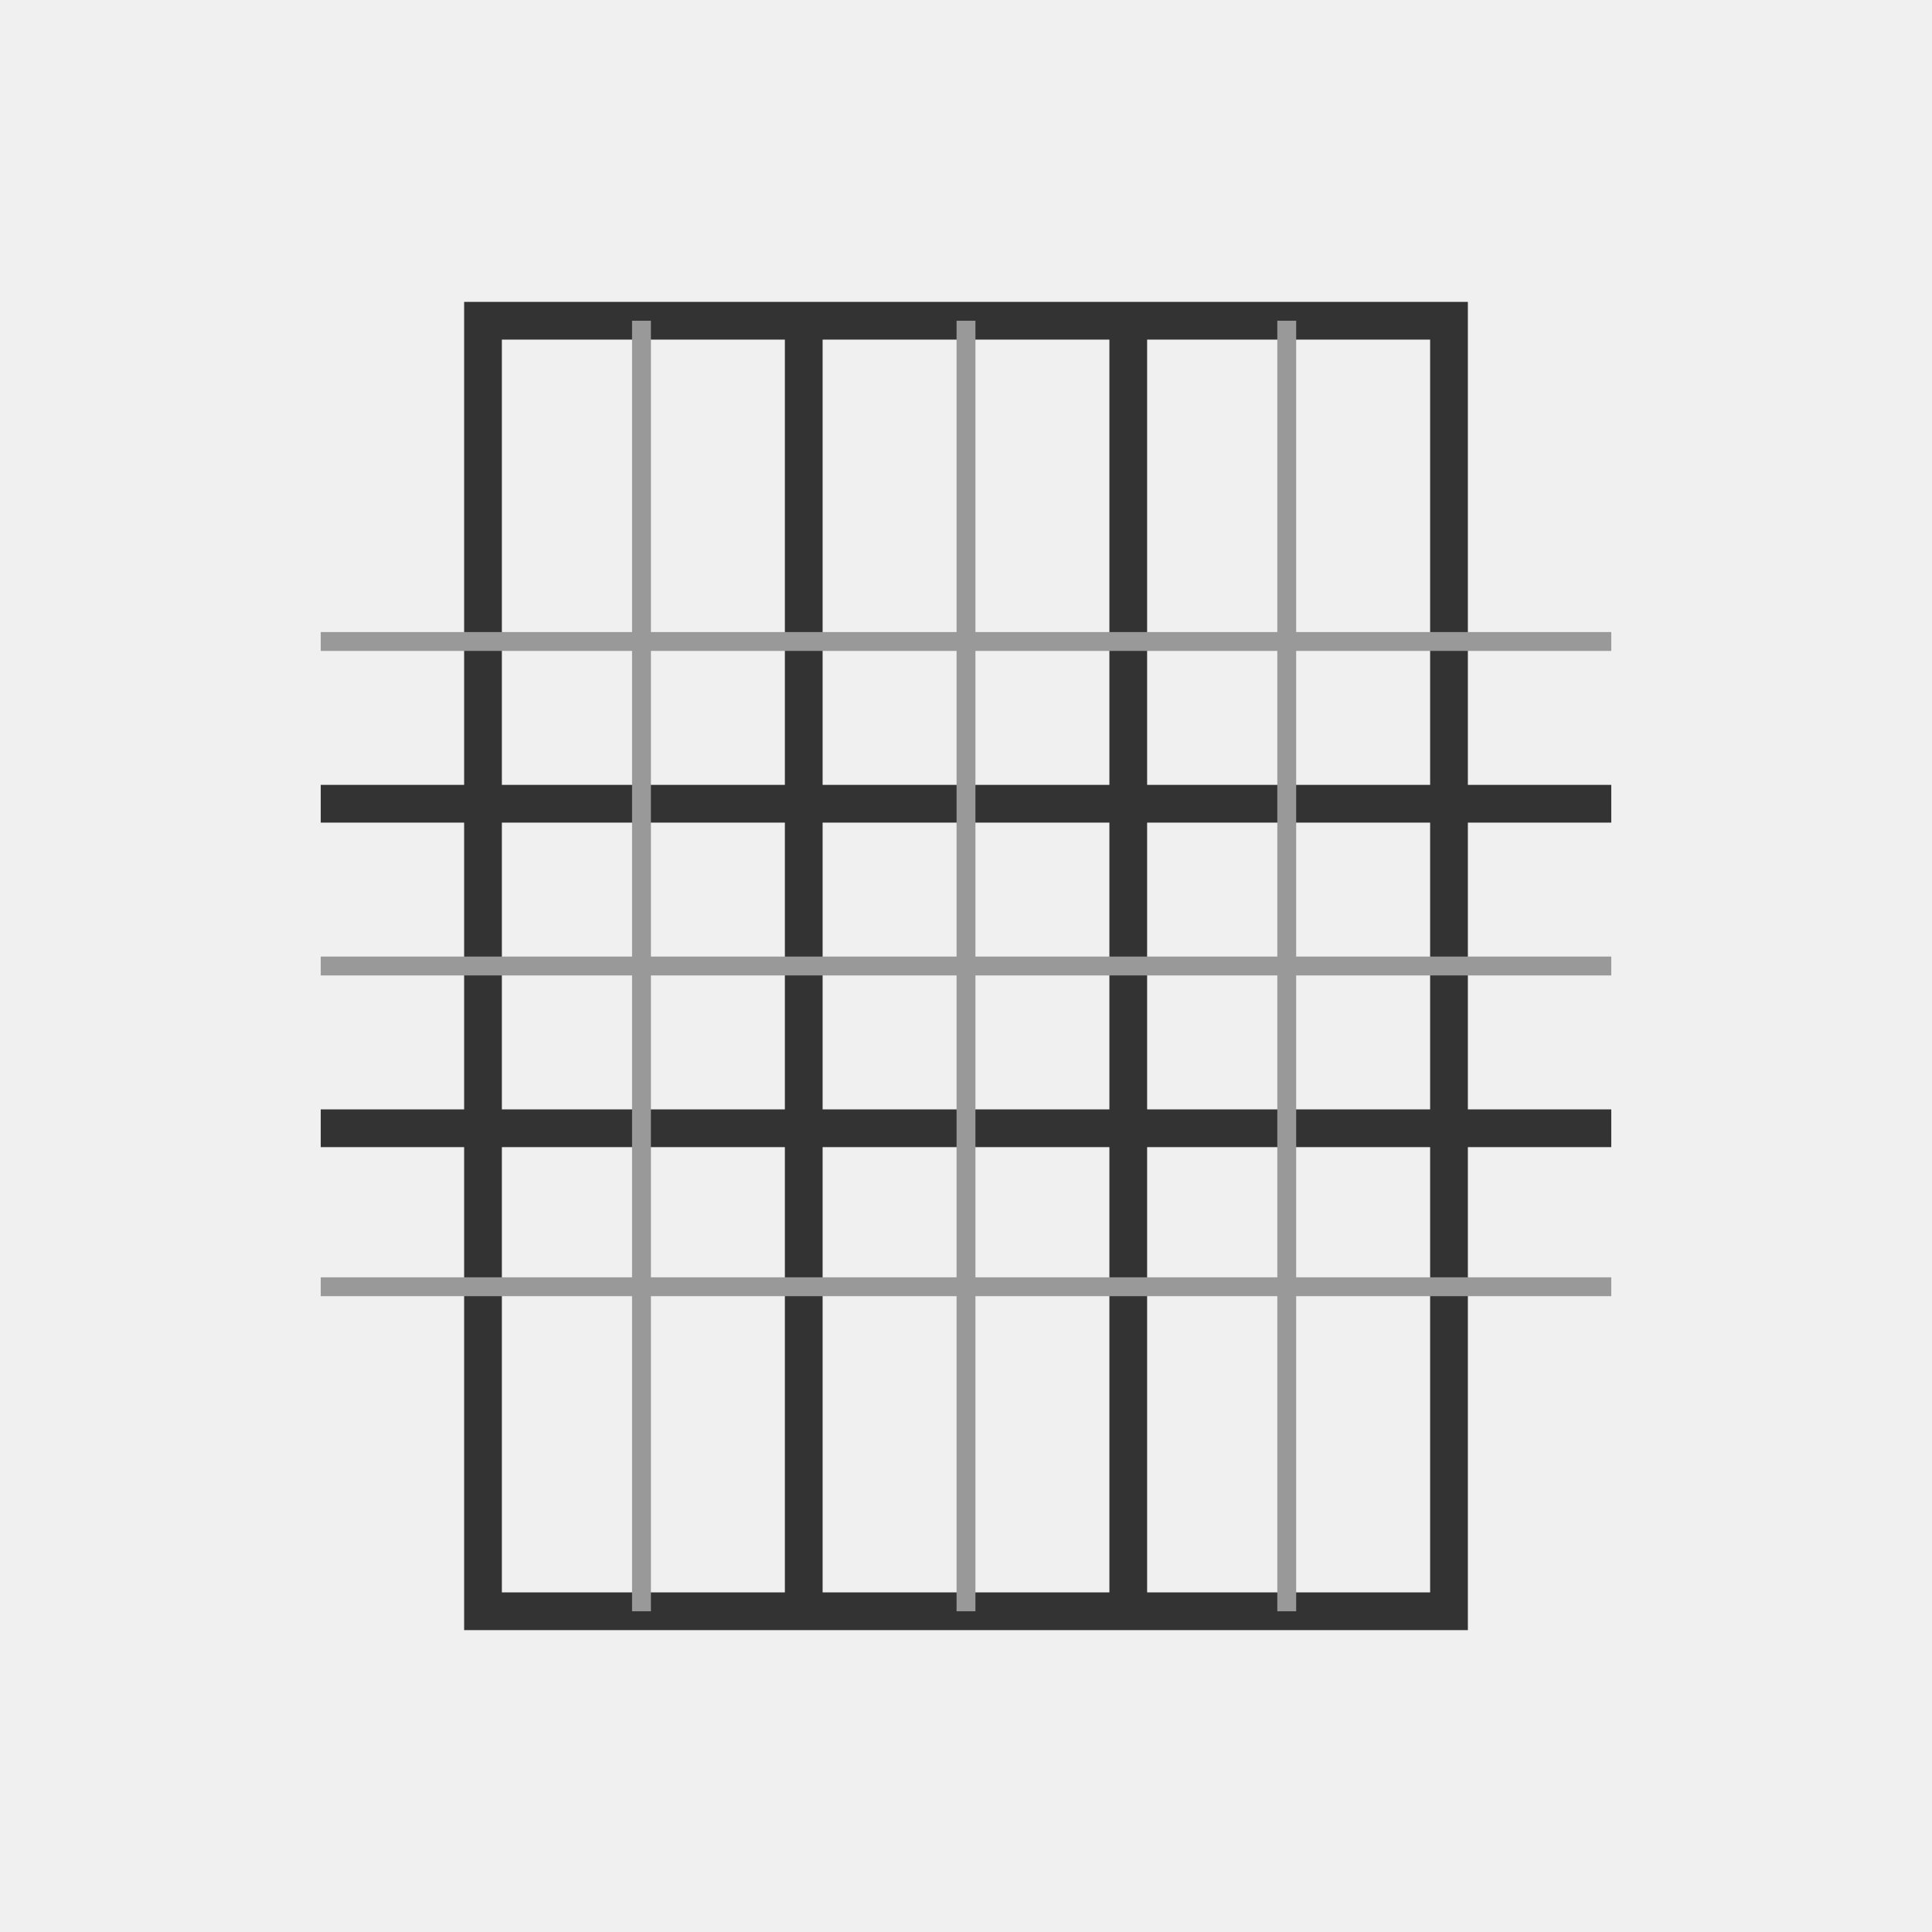
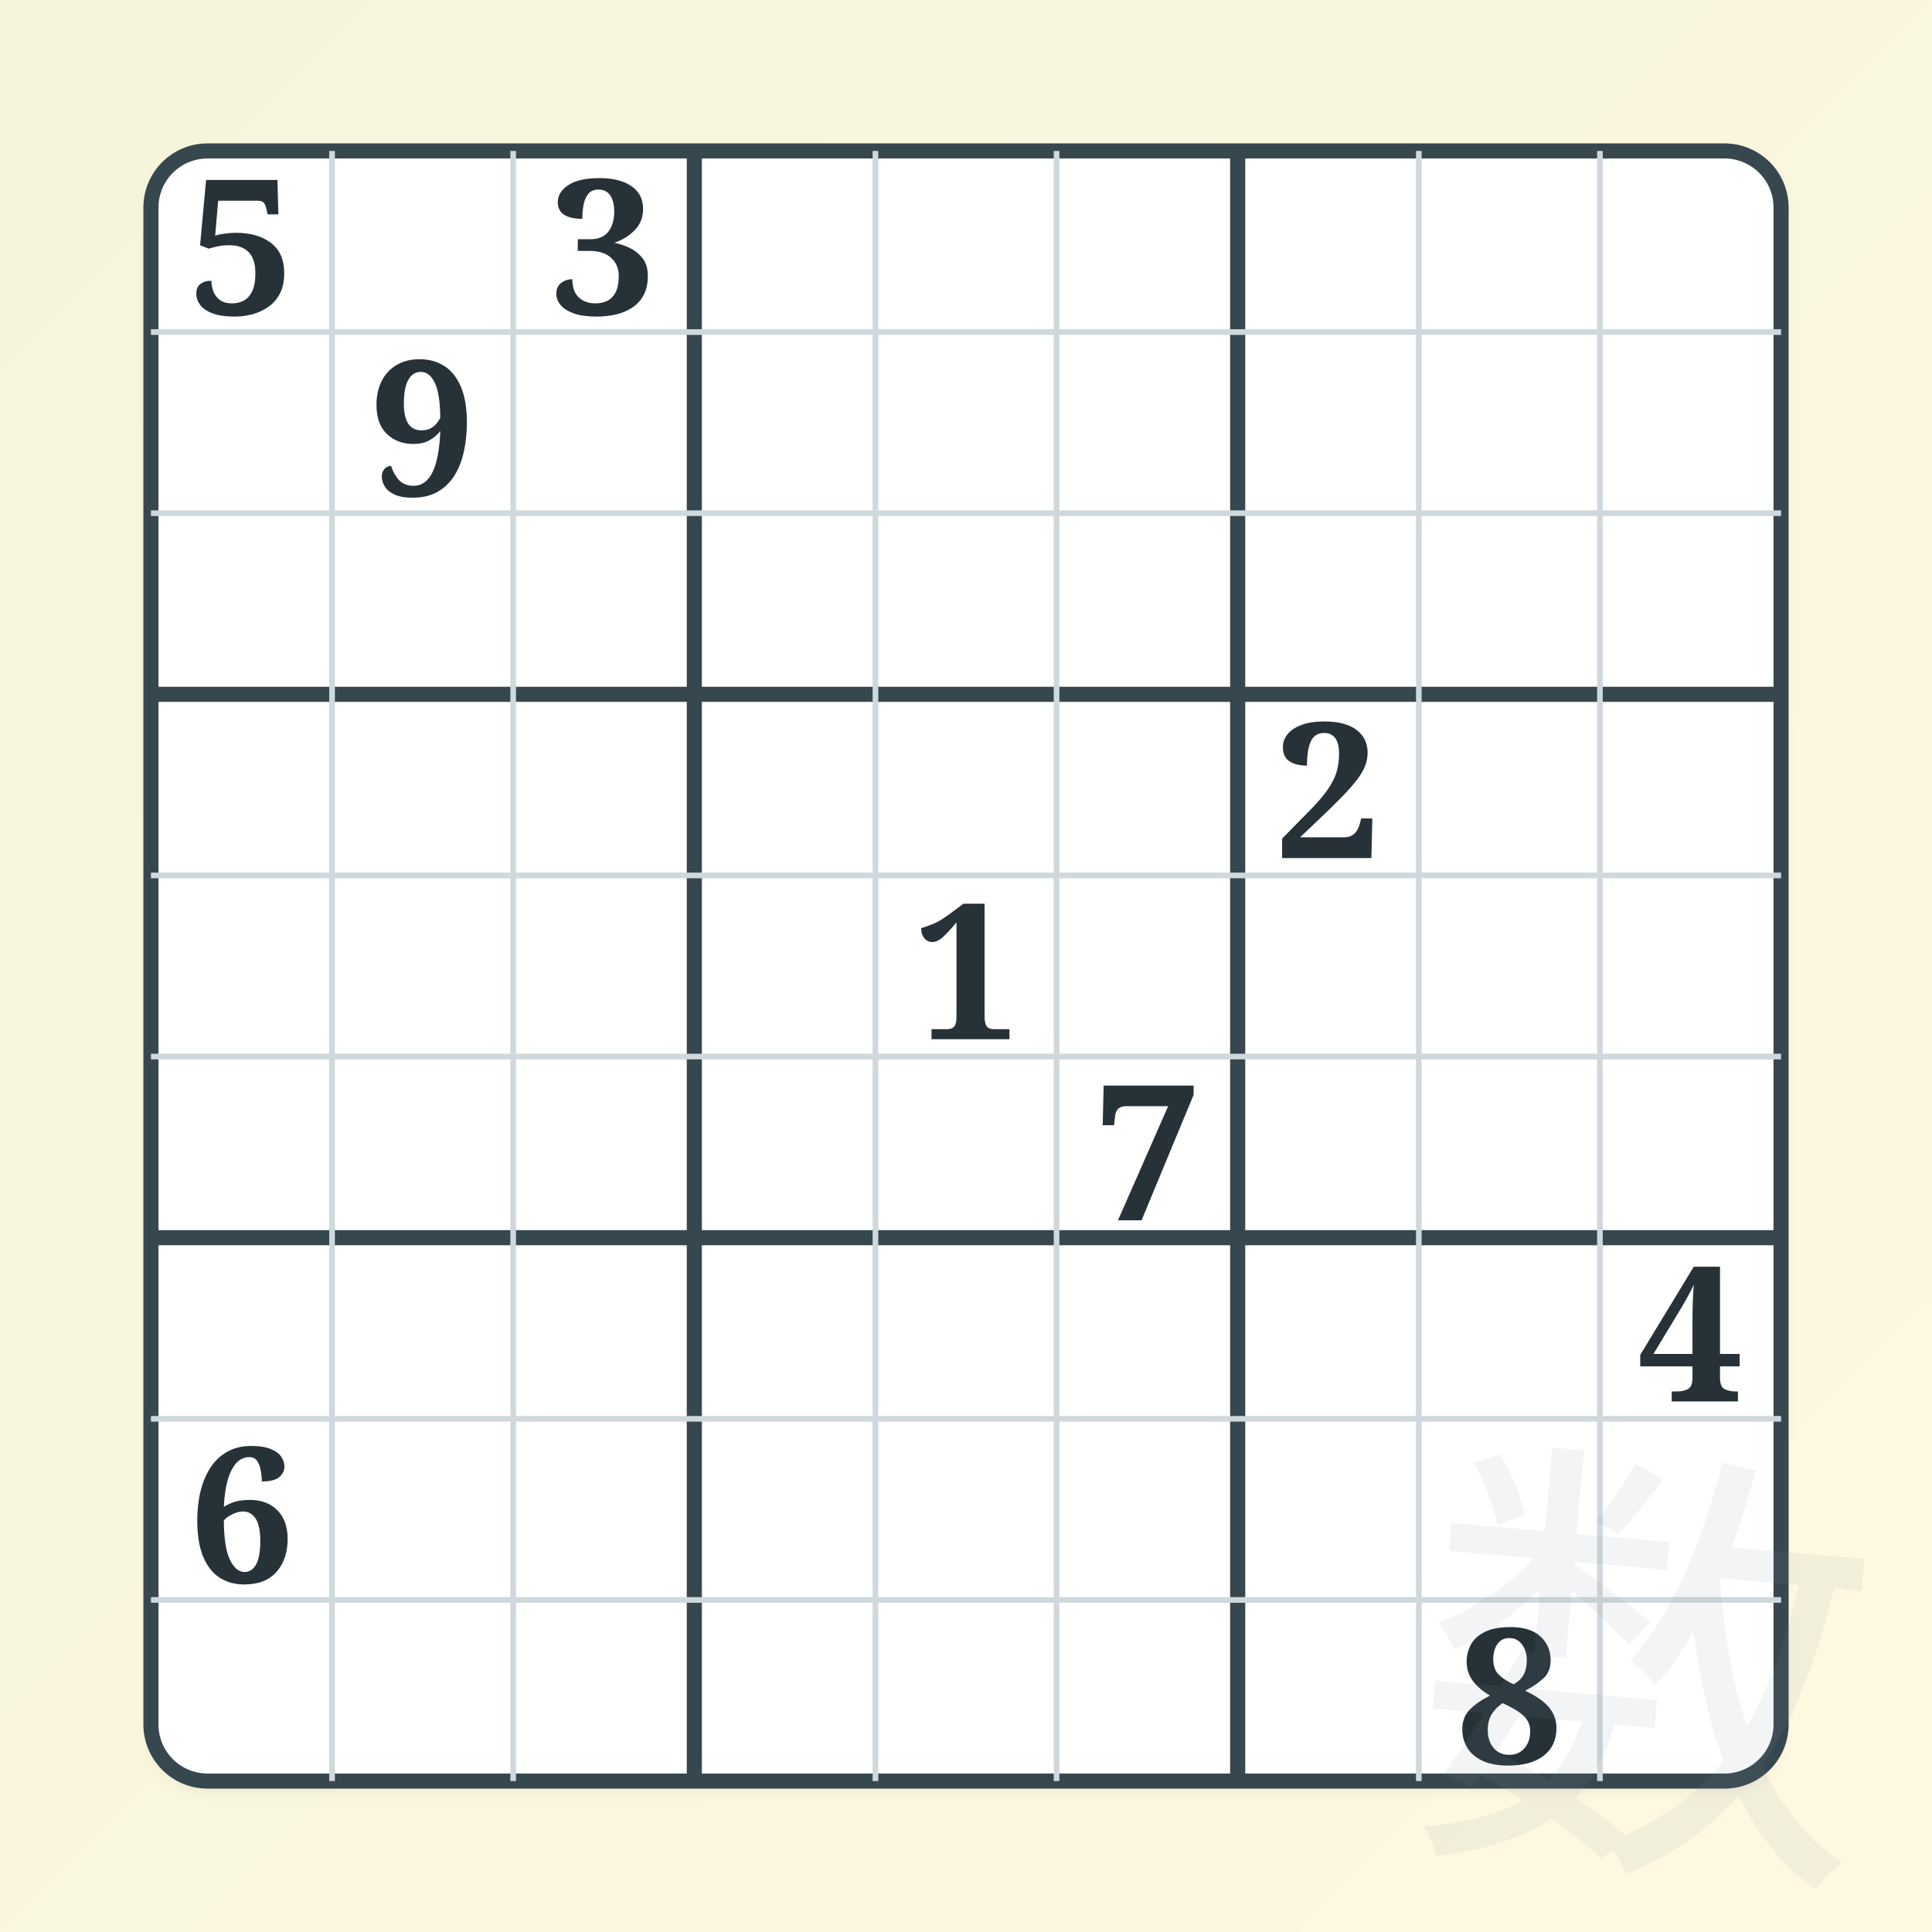
- <svg xmlns="http://www.w3.org/2000/svg" width="512px" height="512px" viewBox="0 0 512 512" version="1.1">
-   <g stroke="none" stroke-width="1" fill="none" fill-rule="evenodd">
-     <g>
-       <rect fill="#F0F0F0" x="0" y="0" width="512" height="512" rx="85" />
-       <path d="M128,85 L384,85 L384,427 L128,427 L128,85 Z" stroke="#333333" stroke-width="10" />
-       <line x1="85" y1="213" x2="427" y2="213" stroke="#333333" stroke-width="10" />
-       <line x1="85" y1="299" x2="427" y2="299" stroke="#333333" stroke-width="10" />
-       <line x1="213" y1="85" x2="213" y2="427" stroke="#333333" stroke-width="10" />
-       <line x1="299" y1="85" x2="299" y2="427" stroke="#333333" stroke-width="10" />
-       <line x1="85" y1="170" x2="427" y2="170" stroke="#999999" stroke-width="5" />
-       <line x1="85" y1="256" x2="427" y2="256" stroke="#999999" stroke-width="5" />
-       <line x1="85" y1="341" x2="427" y2="341" stroke="#999999" stroke-width="5" />
-       <line x1="170" y1="85" x2="170" y2="427" stroke="#999999" stroke-width="5" />
-       <line x1="256" y1="85" x2="256" y2="427" stroke="#999999" stroke-width="5" />
-       <line x1="341" y1="85" x2="341" y2="427" stroke="#999999" stroke-width="5" />
-     </g>
-   </g>
+ <svg xmlns="http://www.w3.org/2000/svg" width="512" height="512" viewBox="0 0 512 512" fill="none">
+   <defs>
+     <linearGradient id="japaneseBackground" x1="0%" y1="0%" x2="100%" y2="100%">
+       <stop offset="0%" stop-color="#F5F5DC" />
+       <stop offset="100%" stop-color="#FFF8E1" />
+     </linearGradient>
+     <filter id="subtleShadow" x="-50%" y="-50%" width="200%" height="200%">
+       <feDropShadow dx="0" dy="2" stdDeviation="2" flood-color="#000000" flood-opacity="0.08" />
+     </filter>
+   </defs>
+   <rect x="0" y="0" width="512" height="512" fill="url(#japaneseBackground)" />
+   <rect x="40" y="40" width="432" height="432" rx="15" fill="#FFFFFF" filter="url(#subtleShadow)" />
+   <rect x="40" y="40" width="432" height="432" rx="15" stroke="#37474F" stroke-width="4" />
+   <line x1="40" y1="184" x2="472" y2="184" stroke="#37474F" stroke-width="4" />
+   <line x1="40" y1="328" x2="472" y2="328" stroke="#37474F" stroke-width="4" />
+   <line x1="184" y1="40" x2="184" y2="472" stroke="#37474F" stroke-width="4" />
+   <line x1="328" y1="40" x2="328" y2="472" stroke="#37474F" stroke-width="4" />
+   <line x1="40" y1="88" x2="472" y2="88" stroke="#CFD8DC" stroke-width="1.5" />
+   <line x1="40" y1="136" x2="472" y2="136" stroke="#CFD8DC" stroke-width="1.5" />
+   <line x1="40" y1="232" x2="472" y2="232" stroke="#CFD8DC" stroke-width="1.5" />
+   <line x1="40" y1="280" x2="472" y2="280" stroke="#CFD8DC" stroke-width="1.5" />
+   <line x1="40" y1="376" x2="472" y2="376" stroke="#CFD8DC" stroke-width="1.5" />
+   <line x1="40" y1="424" x2="472" y2="424" stroke="#CFD8DC" stroke-width="1.5" />
+   <line x1="88" y1="40" x2="88" y2="472" stroke="#CFD8DC" stroke-width="1.5" />
+   <line x1="136" y1="40" x2="136" y2="472" stroke="#CFD8DC" stroke-width="1.5" />
+   <line x1="232" y1="40" x2="232" y2="472" stroke="#CFD8DC" stroke-width="1.5" />
+   <line x1="280" y1="40" x2="280" y2="472" stroke="#CFD8DC" stroke-width="1.5" />
+   <line x1="376" y1="40" x2="376" y2="472" stroke="#CFD8DC" stroke-width="1.5" />
+   <line x1="424" y1="40" x2="424" y2="472" stroke="#CFD8DC" stroke-width="1.5" />
+   <text x="64" y="64" font-family="'Zen Old Mincho', serif" font-size="50" fill="#263238" font-weight="bold" text-anchor="middle" dominant-baseline="central">5</text>
+   <text x="112" y="112" font-family="'Zen Old Mincho', serif" font-size="50" fill="#263238" font-weight="bold" text-anchor="middle" dominant-baseline="central">9</text>
+   <text x="160" y="64" font-family="'Zen Old Mincho', serif" font-size="50" fill="#263238" font-weight="bold" text-anchor="middle" dominant-baseline="central">3</text>
+   <text x="256" y="256" font-family="'Zen Old Mincho', serif" font-size="50" fill="#263238" font-weight="bold" text-anchor="middle" dominant-baseline="central">1</text>
+   <text x="304" y="304" font-family="'Zen Old Mincho', serif" font-size="50" fill="#263238" font-weight="bold" text-anchor="middle" dominant-baseline="central">7</text>
+   <text x="352" y="208" font-family="'Zen Old Mincho', serif" font-size="50" fill="#263238" font-weight="bold" text-anchor="middle" dominant-baseline="central">2</text>
+   <text x="400" y="448" font-family="'Zen Old Mincho', serif" font-size="50" fill="#263238" font-weight="bold" text-anchor="middle" dominant-baseline="central">8</text>
+   <text x="448" y="352" font-family="'Zen Old Mincho', serif" font-size="50" fill="#263238" font-weight="bold" text-anchor="middle" dominant-baseline="central">4</text>
+   <text x="64" y="400" font-family="'Zen Old Mincho', serif" font-size="50" fill="#263238" font-weight="bold" text-anchor="middle" dominant-baseline="central">6</text>
+   <text x="492" y="492" font-family="'Meiryo', sans-serif" font-size="120" fill="#78909C" opacity="0.1" text-anchor="end" dominant-baseline="alphabetic" transform="rotate(5, 492, 492)">数</text>
</svg>
